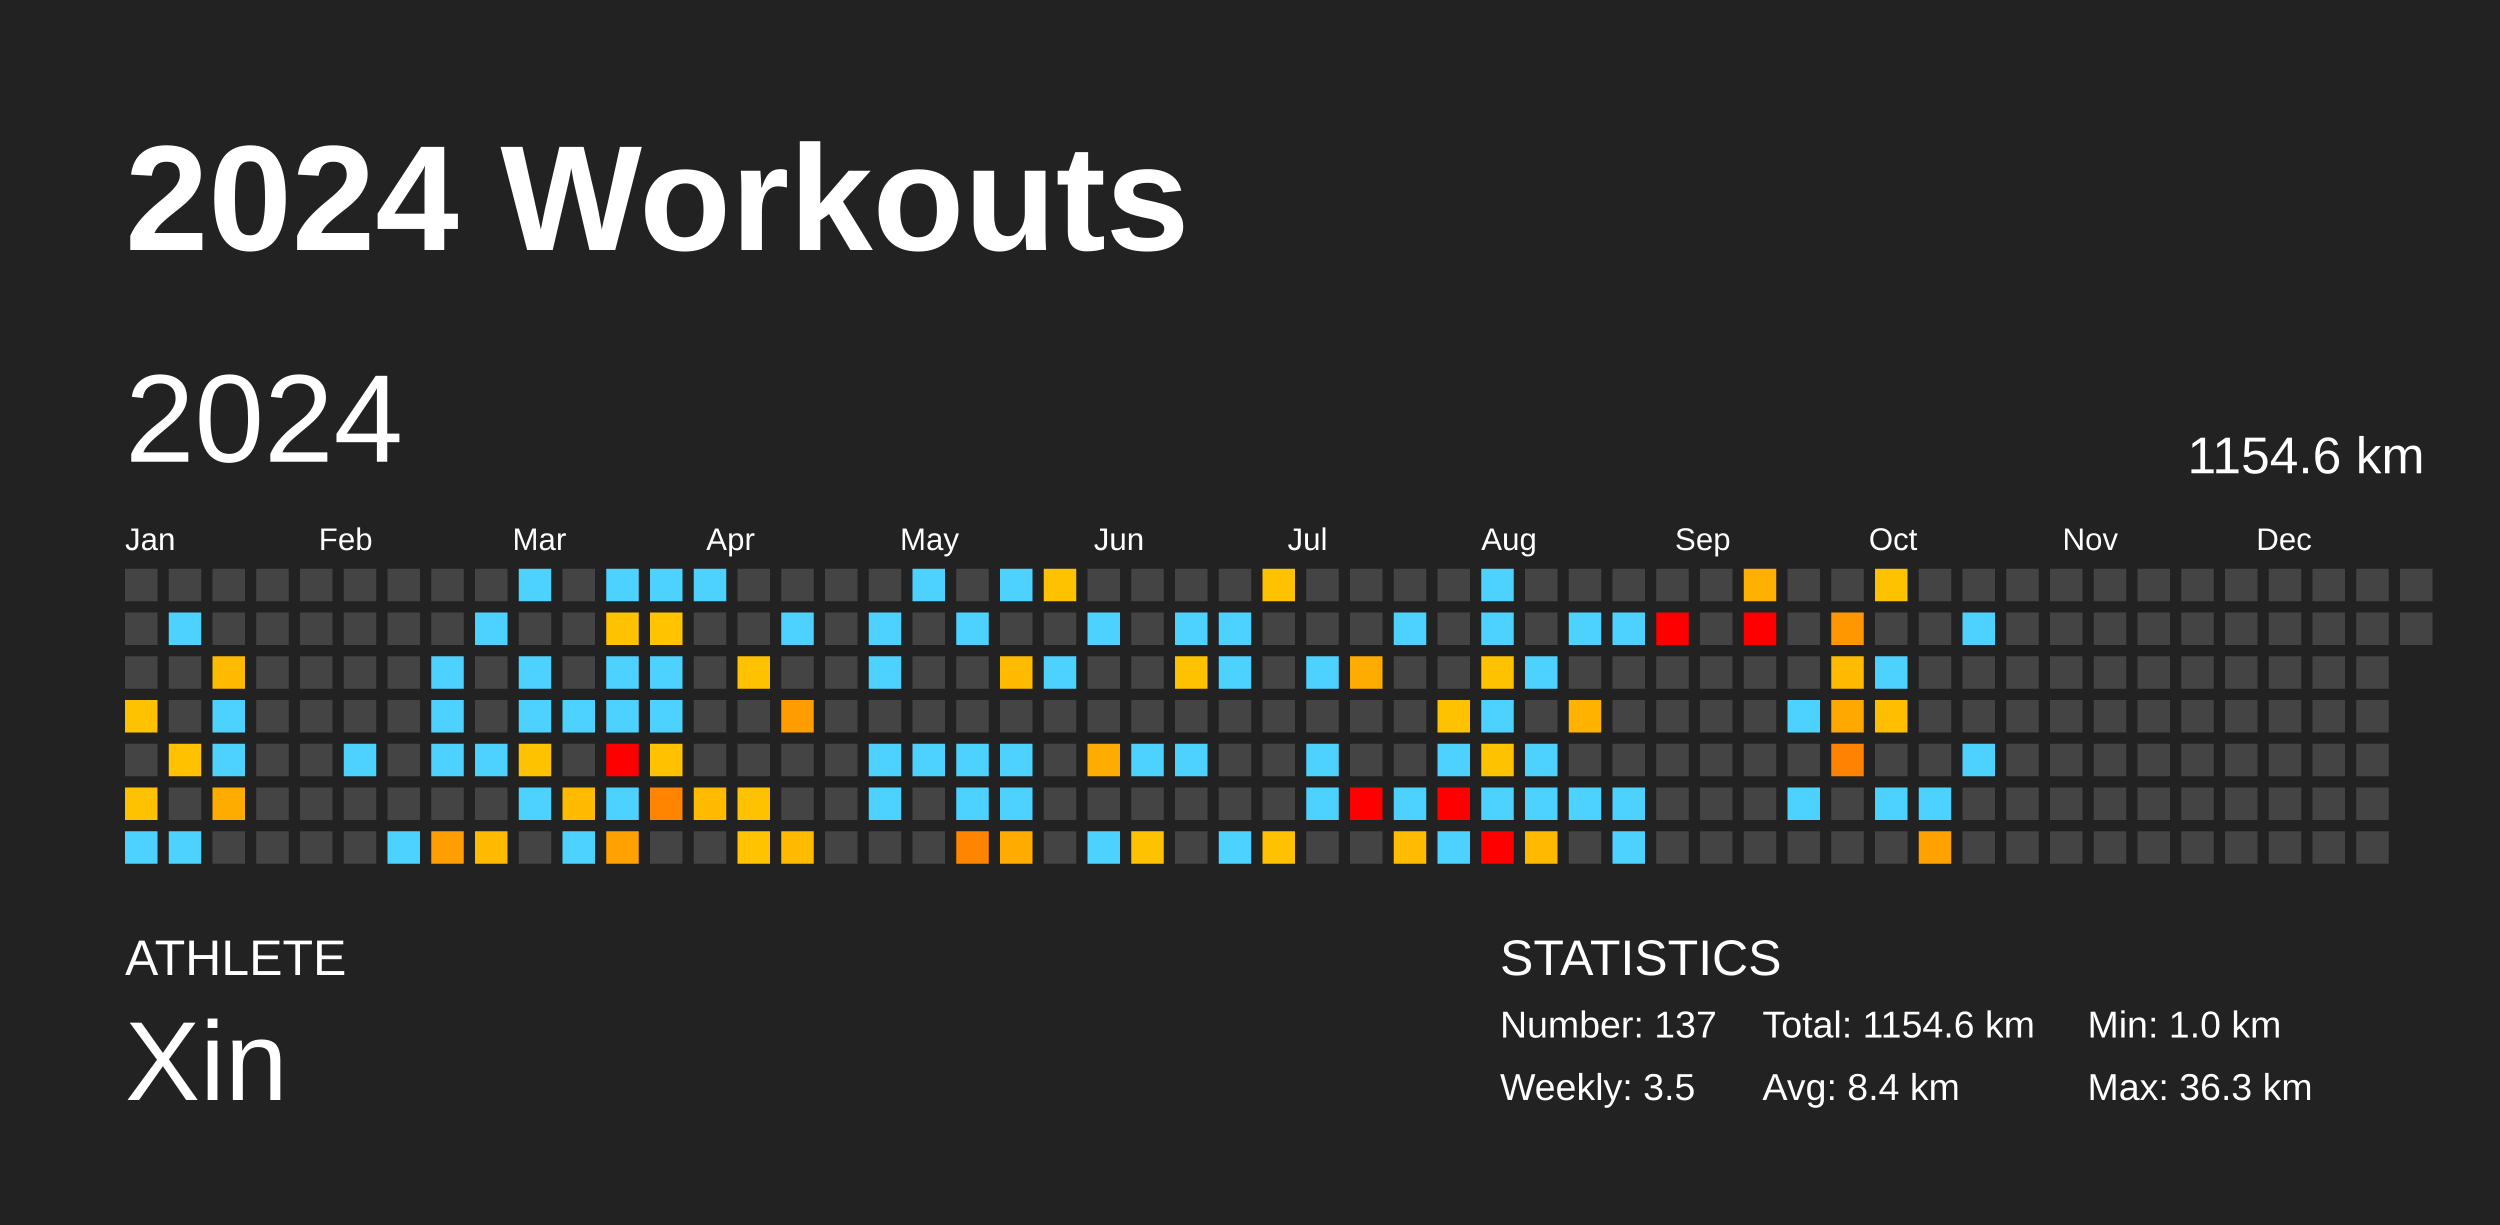
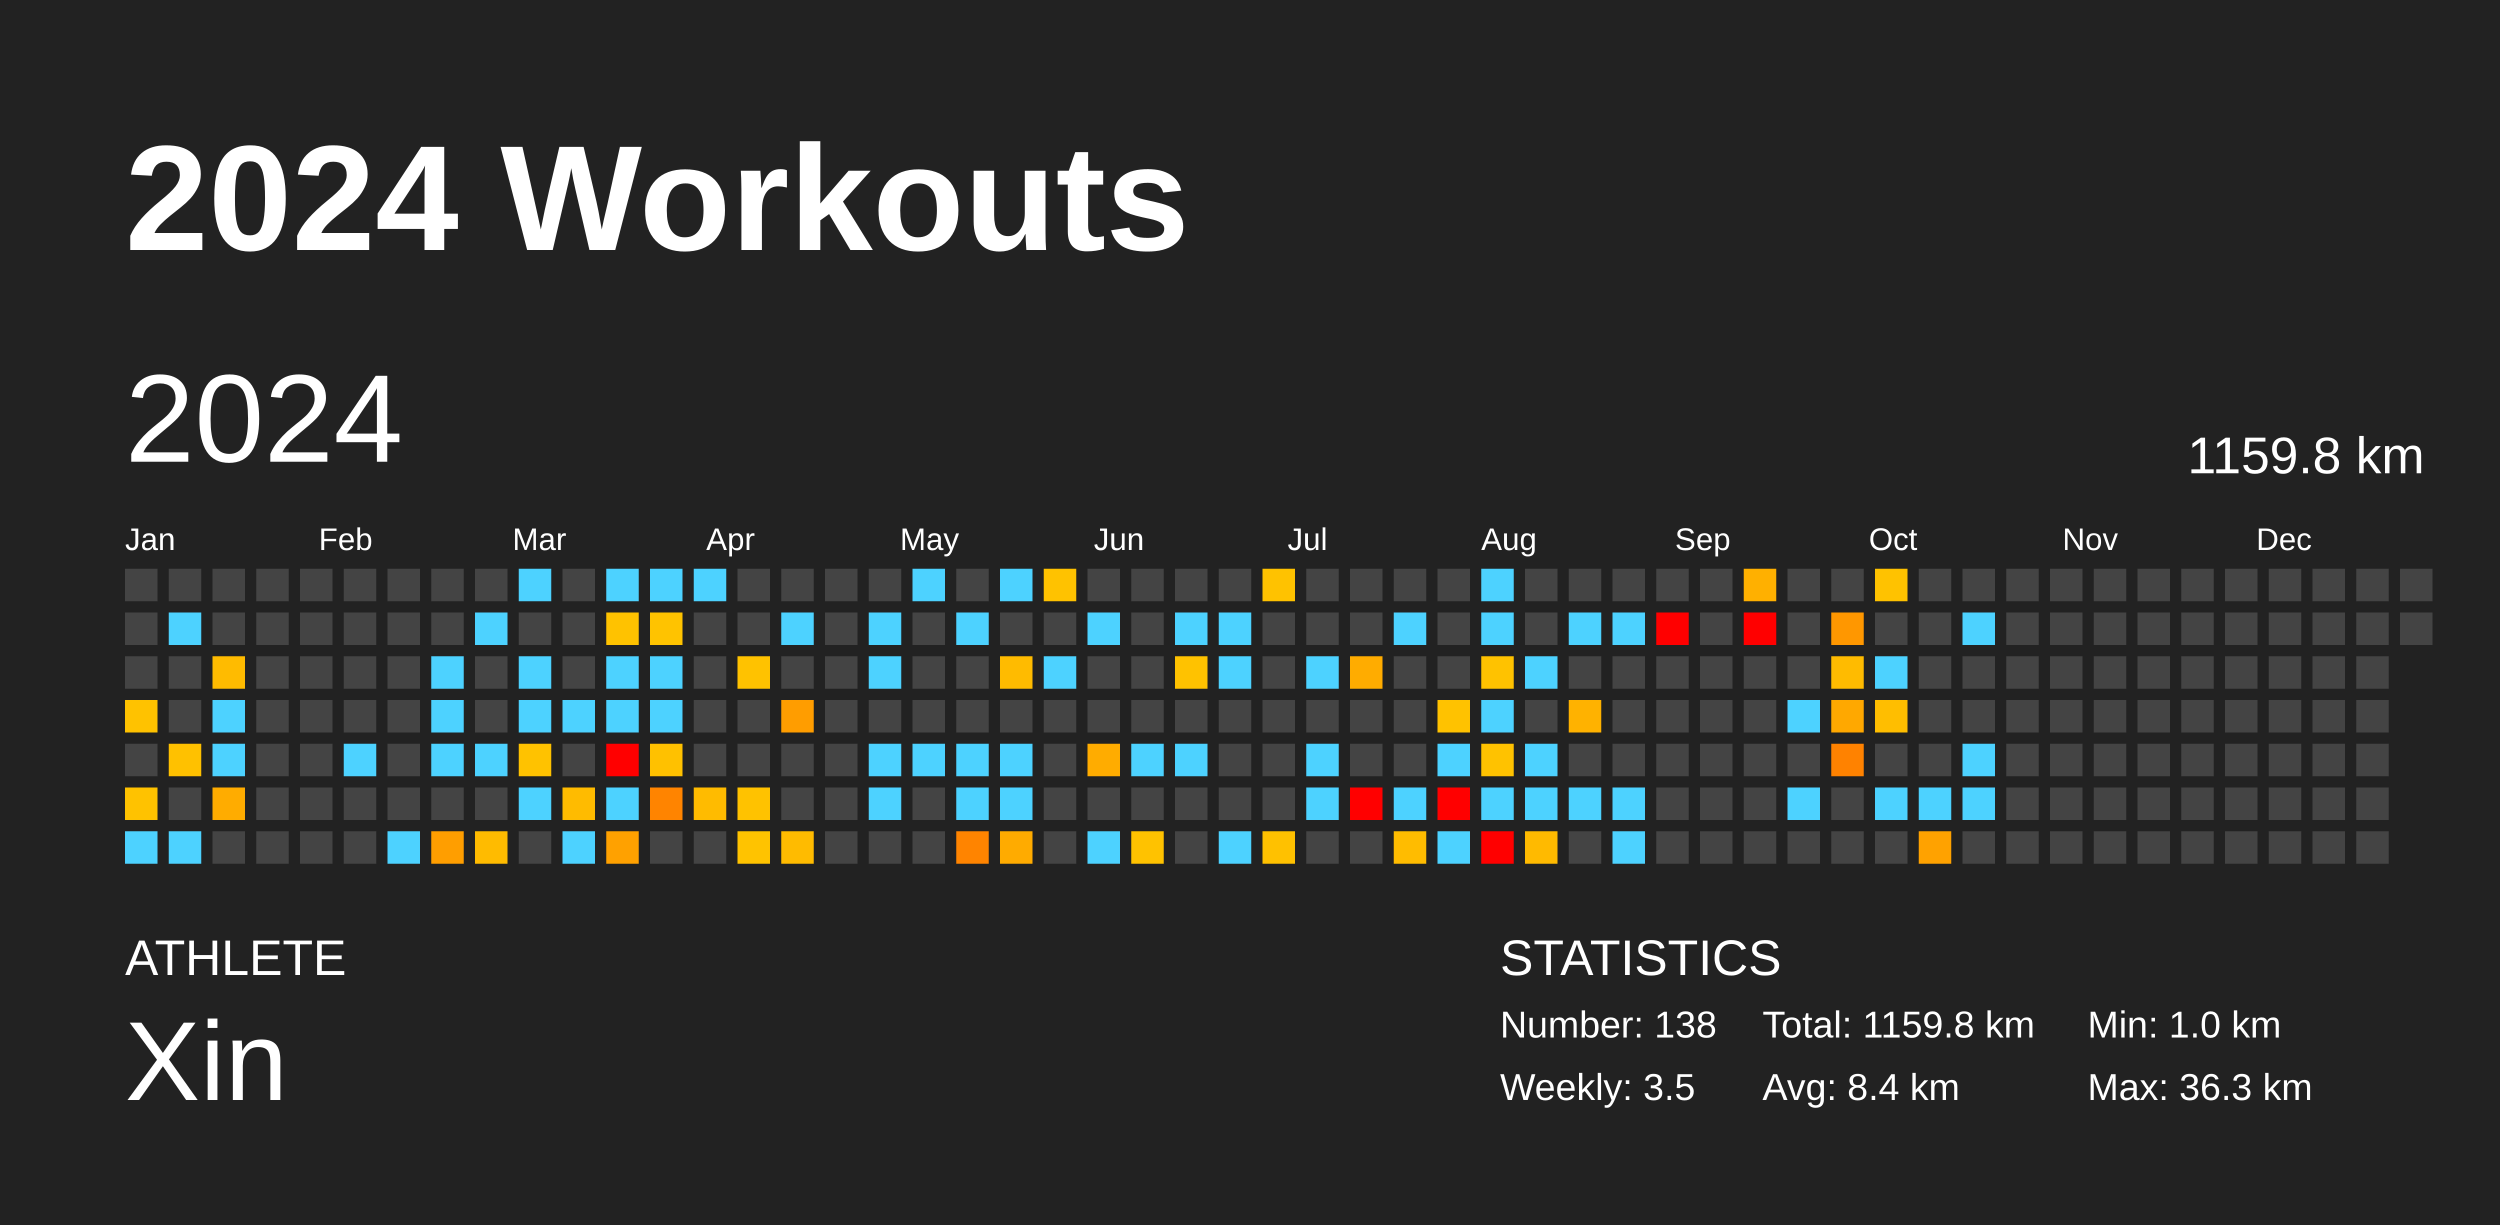
<svg xmlns="http://www.w3.org/2000/svg" baseProfile="full" height="98mm" version="1.1" viewBox="0,0,200,98" width="200mm">
  <defs />
  <rect fill="#222222" height="98" width="200" x="0" y="0" />
  <text fill="#FFFFFF" style="font-size:12px; font-family:Arial; font-weight:bold;" x="10" y="20">2024 Workouts</text>
  <text fill="#FFFFFF" style="font-size:4px; font-family:Arial" x="10" y="78">ATHLETE</text>
  <text fill="#FFFFFF" style="font-size:9px; font-family:Arial" x="10" y="88">Xin</text>
  <text fill="#FFFFFF" style="font-size:4px; font-family:Arial" x="120" y="78">STATISTICS</text>
-   <text fill="#FFFFFF" style="font-size:3px; font-family:Arial" x="120" y="83">Number: 137</text>
+   <text fill="#FFFFFF" style="font-size:3px; font-family:Arial" x="120" y="83">Number: 138</text>
  <text fill="#FFFFFF" style="font-size:3px; font-family:Arial" x="120" y="88">Weekly: 3.5</text>
-   <text fill="#FFFFFF" style="font-size:3px; font-family:Arial" x="141" y="83">Total: 1154.6 km</text>
+   <text fill="#FFFFFF" style="font-size:3px; font-family:Arial" x="141" y="83">Total: 1159.8 km</text>
  <text fill="#FFFFFF" style="font-size:3px; font-family:Arial" x="141" y="88">Avg: 8.4 km</text>
  <text fill="#FFFFFF" style="font-size:3px; font-family:Arial" x="167" y="83">Min: 1.0 km</text>
  <text fill="#FFFFFF" style="font-size:3px; font-family:Arial" x="167" y="88">Max: 36.3 km</text>
  <text dominant-baseline="hanging" fill="#FFFFFF" style="font-size:10.0px; font-family:Arial;" x="10" y="30">2024</text>
-   <text dominant-baseline="hanging" fill="#FFFFFF" style="font-size:4.125px; font-family:Arial;" x="175" y="35">1154.6 km</text>
+   <text dominant-baseline="hanging" fill="#FFFFFF" style="font-size:4.125px; font-family:Arial;" x="175" y="35">1159.8 km</text>
  <text fill="#FFFFFF" style="font-size:2.5px; font-family:Arial" x="10.0" y="44">Jan</text>
  <text fill="#FFFFFF" style="font-size:2.5px; font-family:Arial" x="25.5" y="44">Feb</text>
  <text fill="#FFFFFF" style="font-size:2.5px; font-family:Arial" x="41.0" y="44">Mar</text>
  <text fill="#FFFFFF" style="font-size:2.5px; font-family:Arial" x="56.5" y="44">Apr</text>
  <text fill="#FFFFFF" style="font-size:2.5px; font-family:Arial" x="72.0" y="44">May</text>
  <text fill="#FFFFFF" style="font-size:2.5px; font-family:Arial" x="87.5" y="44">Jun</text>
  <text fill="#FFFFFF" style="font-size:2.5px; font-family:Arial" x="103.0" y="44">Jul</text>
  <text fill="#FFFFFF" style="font-size:2.5px; font-family:Arial" x="118.5" y="44">Aug</text>
  <text fill="#FFFFFF" style="font-size:2.5px; font-family:Arial" x="134.0" y="44">Sep</text>
  <text fill="#FFFFFF" style="font-size:2.5px; font-family:Arial" x="149.5" y="44">Oct</text>
  <text fill="#FFFFFF" style="font-size:2.5px; font-family:Arial" x="165.0" y="44">Nov</text>
  <text fill="#FFFFFF" style="font-size:2.5px; font-family:Arial" x="180.5" y="44">Dec</text>
  <rect fill="#444444" height="2.6" width="2.6" x="10.0" y="45.5" />
  <rect fill="#444444" height="2.6" width="2.6" x="10.0" y="49.0" />
  <rect fill="#444444" height="2.6" width="2.6" x="10.0" y="52.5" />
  <rect fill="#ffc200" height="2.6" width="2.6" x="10.0" y="56.0" />
  <rect fill="#444444" height="2.6" width="2.6" x="10.0" y="59.5" />
  <rect fill="#ffc200" height="2.6" width="2.6" x="10.0" y="63.0" />
  <rect fill="#4dd2ff" height="2.6" width="2.6" x="10.0" y="66.5" />
  <rect fill="#444444" height="2.6" width="2.6" x="13.5" y="45.5" />
  <rect fill="#4dd2ff" height="2.6" width="2.6" x="13.5" y="49.0" />
  <rect fill="#444444" height="2.6" width="2.6" x="13.5" y="52.5" />
  <rect fill="#444444" height="2.6" width="2.6" x="13.5" y="56.0" />
  <rect fill="#ffc100" height="2.6" width="2.6" x="13.5" y="59.5" />
  <rect fill="#444444" height="2.6" width="2.6" x="13.5" y="63.0" />
  <rect fill="#4dd2ff" height="2.6" width="2.6" x="13.5" y="66.5" />
  <rect fill="#444444" height="2.6" width="2.6" x="17.0" y="45.5" />
  <rect fill="#444444" height="2.6" width="2.6" x="17.0" y="49.0" />
  <rect fill="#ffbb00" height="2.6" width="2.6" x="17.0" y="52.5" />
  <rect fill="#4dd2ff" height="2.6" width="2.6" x="17.0" y="56.0" />
  <rect fill="#4dd2ff" height="2.6" width="2.6" x="17.0" y="59.5" />
  <rect fill="#ffac00" height="2.6" width="2.6" x="17.0" y="63.0" />
  <rect fill="#444444" height="2.6" width="2.6" x="17.0" y="66.5" />
  <rect fill="#444444" height="2.6" width="2.6" x="20.5" y="45.5" />
  <rect fill="#444444" height="2.6" width="2.6" x="20.5" y="49.0" />
  <rect fill="#444444" height="2.6" width="2.6" x="20.5" y="52.5" />
  <rect fill="#444444" height="2.6" width="2.6" x="20.5" y="56.0" />
  <rect fill="#444444" height="2.6" width="2.6" x="20.5" y="59.5" />
  <rect fill="#444444" height="2.6" width="2.6" x="20.5" y="63.0" />
  <rect fill="#444444" height="2.6" width="2.6" x="20.5" y="66.5" />
  <rect fill="#444444" height="2.6" width="2.6" x="24.0" y="45.5" />
  <rect fill="#444444" height="2.6" width="2.6" x="24.0" y="49.0" />
  <rect fill="#444444" height="2.6" width="2.6" x="24.0" y="52.5" />
  <rect fill="#444444" height="2.6" width="2.6" x="24.0" y="56.0" />
  <rect fill="#444444" height="2.6" width="2.6" x="24.0" y="59.5" />
  <rect fill="#444444" height="2.6" width="2.6" x="24.0" y="63.0" />
  <rect fill="#444444" height="2.6" width="2.6" x="24.0" y="66.5" />
  <rect fill="#444444" height="2.6" width="2.6" x="27.5" y="45.5" />
  <rect fill="#444444" height="2.6" width="2.6" x="27.5" y="49.0" />
  <rect fill="#444444" height="2.6" width="2.6" x="27.5" y="52.5" />
  <rect fill="#444444" height="2.6" width="2.6" x="27.5" y="56.0" />
  <rect fill="#4dd2ff" height="2.6" width="2.6" x="27.5" y="59.5" />
  <rect fill="#444444" height="2.6" width="2.6" x="27.5" y="63.0" />
  <rect fill="#444444" height="2.6" width="2.6" x="27.5" y="66.5" />
  <rect fill="#444444" height="2.6" width="2.6" x="31.0" y="45.5" />
  <rect fill="#444444" height="2.6" width="2.6" x="31.0" y="49.0" />
  <rect fill="#444444" height="2.6" width="2.6" x="31.0" y="52.5" />
  <rect fill="#444444" height="2.6" width="2.6" x="31.0" y="56.0" />
  <rect fill="#444444" height="2.6" width="2.6" x="31.0" y="59.5" />
  <rect fill="#444444" height="2.6" width="2.6" x="31.0" y="63.0" />
  <rect fill="#4dd2ff" height="2.6" width="2.6" x="31.0" y="66.5" />
  <rect fill="#444444" height="2.6" width="2.6" x="34.5" y="45.5" />
  <rect fill="#444444" height="2.6" width="2.6" x="34.5" y="49.0" />
  <rect fill="#4dd2ff" height="2.6" width="2.6" x="34.5" y="52.5" />
  <rect fill="#4dd2ff" height="2.6" width="2.6" x="34.5" y="56.0" />
  <rect fill="#4dd2ff" height="2.6" width="2.6" x="34.5" y="59.5" />
  <rect fill="#444444" height="2.6" width="2.6" x="34.5" y="63.0" />
  <rect fill="#ff9e00" height="2.6" width="2.6" x="34.5" y="66.5" />
  <rect fill="#444444" height="2.6" width="2.6" x="38.0" y="45.5" />
  <rect fill="#4dd2ff" height="2.6" width="2.6" x="38.0" y="49.0" />
  <rect fill="#444444" height="2.6" width="2.6" x="38.0" y="52.5" />
  <rect fill="#444444" height="2.6" width="2.6" x="38.0" y="56.0" />
  <rect fill="#4dd2ff" height="2.6" width="2.6" x="38.0" y="59.5" />
  <rect fill="#444444" height="2.6" width="2.6" x="38.0" y="63.0" />
  <rect fill="#ffbb00" height="2.6" width="2.6" x="38.0" y="66.5" />
  <rect fill="#4dd2ff" height="2.6" width="2.6" x="41.5" y="45.5" />
  <rect fill="#444444" height="2.6" width="2.6" x="41.5" y="49.0" />
  <rect fill="#4dd2ff" height="2.6" width="2.6" x="41.5" y="52.5" />
  <rect fill="#4dd2ff" height="2.6" width="2.6" x="41.5" y="56.0" />
  <rect fill="#ffc200" height="2.6" width="2.6" x="41.5" y="59.5" />
  <rect fill="#4dd2ff" height="2.6" width="2.6" x="41.5" y="63.0" />
  <rect fill="#444444" height="2.6" width="2.6" x="41.5" y="66.5" />
  <rect fill="#444444" height="2.6" width="2.6" x="45.0" y="45.5" />
  <rect fill="#444444" height="2.6" width="2.6" x="45.0" y="49.0" />
  <rect fill="#444444" height="2.6" width="2.6" x="45.0" y="52.5" />
  <rect fill="#4dd2ff" height="2.6" width="2.6" x="45.0" y="56.0" />
  <rect fill="#444444" height="2.6" width="2.6" x="45.0" y="59.5" />
  <rect fill="#ffbb00" height="2.6" width="2.6" x="45.0" y="63.0" />
  <rect fill="#4dd2ff" height="2.6" width="2.6" x="45.0" y="66.5" />
  <rect fill="#4dd2ff" height="2.6" width="2.6" x="48.5" y="45.5" />
  <rect fill="#ffc200" height="2.6" width="2.6" x="48.5" y="49.0" />
  <rect fill="#4dd2ff" height="2.6" width="2.6" x="48.5" y="52.5" />
  <rect fill="#4dd2ff" height="2.6" width="2.6" x="48.5" y="56.0" />
  <rect fill="red" height="2.6" width="2.6" x="48.5" y="59.5" />
  <rect fill="#4dd2ff" height="2.6" width="2.6" x="48.5" y="63.0" />
  <rect fill="#ffa100" height="2.6" width="2.6" x="48.5" y="66.5" />
  <rect fill="#4dd2ff" height="2.6" width="2.6" x="52.0" y="45.5" />
  <rect fill="#ffc300" height="2.6" width="2.6" x="52.0" y="49.0" />
  <rect fill="#4dd2ff" height="2.6" width="2.6" x="52.0" y="52.5" />
  <rect fill="#4dd2ff" height="2.6" width="2.6" x="52.0" y="56.0" />
  <rect fill="#ffc100" height="2.6" width="2.6" x="52.0" y="59.5" />
  <rect fill="#ff8400" height="2.6" width="2.6" x="52.0" y="63.0" />
  <rect fill="#444444" height="2.6" width="2.6" x="52.0" y="66.5" />
  <rect fill="#4dd2ff" height="2.6" width="2.6" x="55.5" y="45.5" />
  <rect fill="#444444" height="2.6" width="2.6" x="55.5" y="49.0" />
  <rect fill="#444444" height="2.6" width="2.6" x="55.5" y="52.5" />
  <rect fill="#444444" height="2.6" width="2.6" x="55.5" y="56.0" />
  <rect fill="#444444" height="2.6" width="2.6" x="55.5" y="59.5" />
  <rect fill="#ffbb00" height="2.6" width="2.6" x="55.5" y="63.0" />
  <rect fill="#444444" height="2.6" width="2.6" x="55.5" y="66.5" />
  <rect fill="#444444" height="2.6" width="2.6" x="59.0" y="45.5" />
  <rect fill="#444444" height="2.6" width="2.6" x="59.0" y="49.0" />
  <rect fill="#ffc200" height="2.6" width="2.6" x="59.0" y="52.5" />
  <rect fill="#444444" height="2.6" width="2.6" x="59.0" y="56.0" />
  <rect fill="#444444" height="2.6" width="2.6" x="59.0" y="59.5" />
  <rect fill="#ffc200" height="2.6" width="2.6" x="59.0" y="63.0" />
  <rect fill="#ffc300" height="2.6" width="2.6" x="59.0" y="66.5" />
  <rect fill="#444444" height="2.6" width="2.6" x="62.5" y="45.5" />
  <rect fill="#4dd2ff" height="2.6" width="2.6" x="62.5" y="49.0" />
  <rect fill="#444444" height="2.6" width="2.6" x="62.5" y="52.5" />
  <rect fill="#ff9d00" height="2.6" width="2.6" x="62.5" y="56.0" />
  <rect fill="#444444" height="2.6" width="2.6" x="62.5" y="59.5" />
  <rect fill="#444444" height="2.6" width="2.6" x="62.5" y="63.0" />
  <rect fill="#ffbb00" height="2.6" width="2.6" x="62.5" y="66.5" />
  <rect fill="#444444" height="2.6" width="2.6" x="66.0" y="45.5" />
  <rect fill="#444444" height="2.6" width="2.6" x="66.0" y="49.0" />
  <rect fill="#444444" height="2.6" width="2.6" x="66.0" y="52.5" />
  <rect fill="#444444" height="2.6" width="2.6" x="66.0" y="56.0" />
  <rect fill="#444444" height="2.6" width="2.6" x="66.0" y="59.5" />
  <rect fill="#444444" height="2.6" width="2.6" x="66.0" y="63.0" />
  <rect fill="#444444" height="2.6" width="2.6" x="66.0" y="66.5" />
  <rect fill="#444444" height="2.6" width="2.6" x="69.5" y="45.5" />
  <rect fill="#4dd2ff" height="2.6" width="2.6" x="69.5" y="49.0" />
  <rect fill="#4dd2ff" height="2.6" width="2.6" x="69.5" y="52.5" />
  <rect fill="#444444" height="2.6" width="2.6" x="69.5" y="56.0" />
  <rect fill="#4dd2ff" height="2.6" width="2.6" x="69.5" y="59.5" />
  <rect fill="#4dd2ff" height="2.6" width="2.6" x="69.5" y="63.0" />
  <rect fill="#444444" height="2.6" width="2.6" x="69.5" y="66.5" />
  <rect fill="#4dd2ff" height="2.6" width="2.6" x="73.0" y="45.5" />
  <rect fill="#444444" height="2.6" width="2.6" x="73.0" y="49.0" />
  <rect fill="#444444" height="2.6" width="2.6" x="73.0" y="52.5" />
  <rect fill="#444444" height="2.6" width="2.6" x="73.0" y="56.0" />
  <rect fill="#4dd2ff" height="2.6" width="2.6" x="73.0" y="59.5" />
  <rect fill="#444444" height="2.6" width="2.6" x="73.0" y="63.0" />
  <rect fill="#444444" height="2.6" width="2.6" x="73.0" y="66.5" />
  <rect fill="#444444" height="2.6" width="2.6" x="76.5" y="45.5" />
  <rect fill="#4dd2ff" height="2.6" width="2.6" x="76.5" y="49.0" />
  <rect fill="#444444" height="2.6" width="2.6" x="76.5" y="52.5" />
  <rect fill="#444444" height="2.6" width="2.6" x="76.5" y="56.0" />
  <rect fill="#4dd2ff" height="2.6" width="2.6" x="76.5" y="59.5" />
  <rect fill="#4dd2ff" height="2.6" width="2.6" x="76.5" y="63.0" />
  <rect fill="#ff8400" height="2.6" width="2.6" x="76.5" y="66.5" />
  <rect fill="#4dd2ff" height="2.6" width="2.6" x="80.0" y="45.5" />
  <rect fill="#444444" height="2.6" width="2.6" x="80.0" y="49.0" />
  <rect fill="#ffbb00" height="2.6" width="2.6" x="80.0" y="52.5" />
  <rect fill="#444444" height="2.6" width="2.6" x="80.0" y="56.0" />
  <rect fill="#4dd2ff" height="2.6" width="2.6" x="80.0" y="59.5" />
  <rect fill="#4dd2ff" height="2.6" width="2.6" x="80.0" y="63.0" />
  <rect fill="#ffab00" height="2.6" width="2.6" x="80.0" y="66.5" />
  <rect fill="#ffc200" height="2.6" width="2.6" x="83.5" y="45.5" />
  <rect fill="#444444" height="2.6" width="2.6" x="83.5" y="49.0" />
  <rect fill="#4dd2ff" height="2.6" width="2.6" x="83.5" y="52.5" />
  <rect fill="#444444" height="2.6" width="2.6" x="83.5" y="56.0" />
  <rect fill="#444444" height="2.6" width="2.6" x="83.5" y="59.5" />
  <rect fill="#444444" height="2.6" width="2.6" x="83.5" y="63.0" />
  <rect fill="#444444" height="2.6" width="2.6" x="83.5" y="66.5" />
  <rect fill="#444444" height="2.6" width="2.6" x="87.0" y="45.5" />
  <rect fill="#4dd2ff" height="2.6" width="2.6" x="87.0" y="49.0" />
  <rect fill="#444444" height="2.6" width="2.6" x="87.0" y="52.5" />
  <rect fill="#444444" height="2.6" width="2.6" x="87.0" y="56.0" />
  <rect fill="#ffac00" height="2.6" width="2.6" x="87.0" y="59.5" />
  <rect fill="#444444" height="2.6" width="2.6" x="87.0" y="63.0" />
  <rect fill="#4dd2ff" height="2.6" width="2.6" x="87.0" y="66.5" />
  <rect fill="#444444" height="2.6" width="2.6" x="90.5" y="45.5" />
  <rect fill="#444444" height="2.6" width="2.6" x="90.5" y="49.0" />
  <rect fill="#444444" height="2.6" width="2.6" x="90.5" y="52.5" />
  <rect fill="#444444" height="2.6" width="2.6" x="90.5" y="56.0" />
  <rect fill="#4dd2ff" height="2.6" width="2.6" x="90.5" y="59.5" />
  <rect fill="#444444" height="2.6" width="2.6" x="90.5" y="63.0" />
  <rect fill="#ffc200" height="2.6" width="2.6" x="90.5" y="66.5" />
  <rect fill="#444444" height="2.6" width="2.6" x="94.0" y="45.5" />
  <rect fill="#4dd2ff" height="2.6" width="2.6" x="94.0" y="49.0" />
  <rect fill="#ffc200" height="2.6" width="2.6" x="94.0" y="52.5" />
  <rect fill="#444444" height="2.6" width="2.6" x="94.0" y="56.0" />
  <rect fill="#4dd2ff" height="2.6" width="2.6" x="94.0" y="59.5" />
  <rect fill="#444444" height="2.6" width="2.6" x="94.0" y="63.0" />
  <rect fill="#444444" height="2.6" width="2.6" x="94.0" y="66.5" />
  <rect fill="#444444" height="2.6" width="2.6" x="97.5" y="45.5" />
  <rect fill="#4dd2ff" height="2.6" width="2.6" x="97.5" y="49.0" />
  <rect fill="#4dd2ff" height="2.6" width="2.6" x="97.5" y="52.5" />
  <rect fill="#444444" height="2.6" width="2.6" x="97.5" y="56.0" />
  <rect fill="#444444" height="2.6" width="2.6" x="97.5" y="59.5" />
  <rect fill="#444444" height="2.6" width="2.6" x="97.5" y="63.0" />
  <rect fill="#4dd2ff" height="2.6" width="2.6" x="97.5" y="66.5" />
  <rect fill="#ffc200" height="2.6" width="2.6" x="101.0" y="45.5" />
  <rect fill="#444444" height="2.6" width="2.6" x="101.0" y="49.0" />
  <rect fill="#444444" height="2.6" width="2.6" x="101.0" y="52.5" />
  <rect fill="#444444" height="2.6" width="2.6" x="101.0" y="56.0" />
  <rect fill="#444444" height="2.6" width="2.6" x="101.0" y="59.5" />
  <rect fill="#444444" height="2.6" width="2.6" x="101.0" y="63.0" />
  <rect fill="#ffc100" height="2.6" width="2.6" x="101.0" y="66.5" />
  <rect fill="#444444" height="2.6" width="2.6" x="104.5" y="45.5" />
  <rect fill="#444444" height="2.6" width="2.6" x="104.5" y="49.0" />
  <rect fill="#4dd2ff" height="2.6" width="2.6" x="104.5" y="52.5" />
  <rect fill="#444444" height="2.6" width="2.6" x="104.5" y="56.0" />
  <rect fill="#4dd2ff" height="2.6" width="2.6" x="104.5" y="59.5" />
  <rect fill="#4dd2ff" height="2.6" width="2.6" x="104.5" y="63.0" />
  <rect fill="#444444" height="2.6" width="2.6" x="104.5" y="66.5" />
  <rect fill="#444444" height="2.6" width="2.6" x="108.0" y="45.5" />
  <rect fill="#444444" height="2.6" width="2.6" x="108.0" y="49.0" />
  <rect fill="#ffac00" height="2.6" width="2.6" x="108.0" y="52.5" />
  <rect fill="#444444" height="2.6" width="2.6" x="108.0" y="56.0" />
  <rect fill="#444444" height="2.6" width="2.6" x="108.0" y="59.5" />
  <rect fill="red" height="2.6" width="2.6" x="108.0" y="63.0" />
  <rect fill="#444444" height="2.6" width="2.6" x="108.0" y="66.5" />
  <rect fill="#444444" height="2.6" width="2.6" x="111.5" y="45.5" />
  <rect fill="#4dd2ff" height="2.6" width="2.6" x="111.5" y="49.0" />
  <rect fill="#444444" height="2.6" width="2.6" x="111.5" y="52.5" />
  <rect fill="#444444" height="2.6" width="2.6" x="111.5" y="56.0" />
  <rect fill="#444444" height="2.6" width="2.6" x="111.5" y="59.5" />
  <rect fill="#4dd2ff" height="2.6" width="2.6" x="111.5" y="63.0" />
  <rect fill="#ffbc00" height="2.6" width="2.6" x="111.5" y="66.5" />
  <rect fill="#444444" height="2.6" width="2.6" x="115.0" y="45.5" />
  <rect fill="#444444" height="2.6" width="2.6" x="115.0" y="49.0" />
  <rect fill="#444444" height="2.6" width="2.6" x="115.0" y="52.5" />
  <rect fill="#ffc200" height="2.6" width="2.6" x="115.0" y="56.0" />
  <rect fill="#4dd2ff" height="2.6" width="2.6" x="115.0" y="59.5" />
  <rect fill="red" height="2.6" width="2.6" x="115.0" y="63.0" />
  <rect fill="#4dd2ff" height="2.6" width="2.6" x="115.0" y="66.5" />
  <rect fill="#4dd2ff" height="2.6" width="2.6" x="118.5" y="45.5" />
  <rect fill="#4dd2ff" height="2.6" width="2.6" x="118.5" y="49.0" />
  <rect fill="#ffc200" height="2.6" width="2.6" x="118.5" y="52.5" />
  <rect fill="#4dd2ff" height="2.6" width="2.6" x="118.5" y="56.0" />
  <rect fill="#ffc200" height="2.6" width="2.6" x="118.5" y="59.5" />
  <rect fill="#4dd2ff" height="2.6" width="2.6" x="118.5" y="63.0" />
  <rect fill="red" height="2.6" width="2.6" x="118.5" y="66.5" />
  <rect fill="#444444" height="2.6" width="2.6" x="122.0" y="45.5" />
  <rect fill="#444444" height="2.6" width="2.6" x="122.0" y="49.0" />
  <rect fill="#4dd2ff" height="2.6" width="2.6" x="122.0" y="52.5" />
  <rect fill="#444444" height="2.6" width="2.6" x="122.0" y="56.0" />
  <rect fill="#4dd2ff" height="2.6" width="2.6" x="122.0" y="59.5" />
  <rect fill="#4dd2ff" height="2.6" width="2.6" x="122.0" y="63.0" />
  <rect fill="#ffba00" height="2.6" width="2.6" x="122.0" y="66.5" />
  <rect fill="#444444" height="2.6" width="2.6" x="125.5" y="45.5" />
  <rect fill="#4dd2ff" height="2.6" width="2.6" x="125.5" y="49.0" />
  <rect fill="#444444" height="2.6" width="2.6" x="125.5" y="52.5" />
  <rect fill="#ffb200" height="2.6" width="2.6" x="125.5" y="56.0" />
  <rect fill="#444444" height="2.6" width="2.6" x="125.5" y="59.5" />
  <rect fill="#4dd2ff" height="2.6" width="2.6" x="125.5" y="63.0" />
  <rect fill="#444444" height="2.6" width="2.6" x="125.5" y="66.5" />
  <rect fill="#444444" height="2.6" width="2.6" x="129.0" y="45.5" />
  <rect fill="#4dd2ff" height="2.6" width="2.6" x="129.0" y="49.0" />
  <rect fill="#444444" height="2.6" width="2.6" x="129.0" y="52.5" />
  <rect fill="#444444" height="2.6" width="2.6" x="129.0" y="56.0" />
  <rect fill="#444444" height="2.6" width="2.6" x="129.0" y="59.5" />
  <rect fill="#4dd2ff" height="2.6" width="2.6" x="129.0" y="63.0" />
  <rect fill="#4dd2ff" height="2.6" width="2.6" x="129.0" y="66.5" />
  <rect fill="#444444" height="2.6" width="2.6" x="132.5" y="45.5" />
  <rect fill="red" height="2.6" width="2.6" x="132.5" y="49.0" />
  <rect fill="#444444" height="2.6" width="2.6" x="132.5" y="52.5" />
  <rect fill="#444444" height="2.6" width="2.6" x="132.5" y="56.0" />
  <rect fill="#444444" height="2.6" width="2.6" x="132.5" y="59.5" />
  <rect fill="#444444" height="2.6" width="2.6" x="132.5" y="63.0" />
  <rect fill="#444444" height="2.6" width="2.6" x="132.5" y="66.5" />
  <rect fill="#444444" height="2.6" width="2.6" x="136.0" y="45.5" />
  <rect fill="#444444" height="2.6" width="2.6" x="136.0" y="49.0" />
  <rect fill="#444444" height="2.6" width="2.6" x="136.0" y="52.5" />
  <rect fill="#444444" height="2.6" width="2.6" x="136.0" y="56.0" />
  <rect fill="#444444" height="2.6" width="2.6" x="136.0" y="59.5" />
  <rect fill="#444444" height="2.6" width="2.6" x="136.0" y="63.0" />
  <rect fill="#444444" height="2.6" width="2.6" x="136.0" y="66.5" />
  <rect fill="#ffb000" height="2.6" width="2.6" x="139.5" y="45.5" />
  <rect fill="red" height="2.6" width="2.6" x="139.5" y="49.0" />
  <rect fill="#444444" height="2.6" width="2.6" x="139.5" y="52.5" />
  <rect fill="#444444" height="2.6" width="2.6" x="139.5" y="56.0" />
  <rect fill="#444444" height="2.6" width="2.6" x="139.5" y="59.5" />
  <rect fill="#444444" height="2.6" width="2.6" x="139.5" y="63.0" />
  <rect fill="#444444" height="2.6" width="2.6" x="139.5" y="66.5" />
  <rect fill="#444444" height="2.6" width="2.6" x="143.0" y="45.5" />
  <rect fill="#444444" height="2.6" width="2.6" x="143.0" y="49.0" />
  <rect fill="#444444" height="2.6" width="2.6" x="143.0" y="52.5" />
  <rect fill="#4dd2ff" height="2.6" width="2.6" x="143.0" y="56.0" />
  <rect fill="#444444" height="2.6" width="2.6" x="143.0" y="59.5" />
  <rect fill="#4dd2ff" height="2.6" width="2.6" x="143.0" y="63.0" />
  <rect fill="#444444" height="2.6" width="2.6" x="143.0" y="66.5" />
  <rect fill="#444444" height="2.6" width="2.6" x="146.5" y="45.5" />
  <rect fill="#ff9700" height="2.6" width="2.6" x="146.5" y="49.0" />
  <rect fill="#ffbb00" height="2.6" width="2.6" x="146.5" y="52.5" />
  <rect fill="#ffa800" height="2.6" width="2.6" x="146.5" y="56.0" />
  <rect fill="#ff8200" height="2.6" width="2.6" x="146.5" y="59.5" />
  <rect fill="#444444" height="2.6" width="2.6" x="146.5" y="63.0" />
  <rect fill="#444444" height="2.6" width="2.6" x="146.5" y="66.5" />
  <rect fill="#ffc200" height="2.6" width="2.6" x="150.0" y="45.5" />
  <rect fill="#444444" height="2.6" width="2.6" x="150.0" y="49.0" />
  <rect fill="#4dd2ff" height="2.6" width="2.6" x="150.0" y="52.5" />
  <rect fill="#ffbe00" height="2.6" width="2.6" x="150.0" y="56.0" />
  <rect fill="#444444" height="2.6" width="2.6" x="150.0" y="59.5" />
  <rect fill="#4dd2ff" height="2.6" width="2.6" x="150.0" y="63.0" />
  <rect fill="#444444" height="2.6" width="2.6" x="150.0" y="66.5" />
  <rect fill="#444444" height="2.6" width="2.6" x="153.5" y="45.5" />
  <rect fill="#444444" height="2.6" width="2.6" x="153.5" y="49.0" />
  <rect fill="#444444" height="2.6" width="2.6" x="153.5" y="52.5" />
  <rect fill="#444444" height="2.6" width="2.6" x="153.5" y="56.0" />
  <rect fill="#444444" height="2.6" width="2.6" x="153.5" y="59.5" />
  <rect fill="#4dd2ff" height="2.6" width="2.6" x="153.5" y="63.0" />
  <rect fill="#ffa200" height="2.6" width="2.6" x="153.5" y="66.5" />
  <rect fill="#444444" height="2.6" width="2.6" x="157.0" y="45.5" />
  <rect fill="#4dd2ff" height="2.6" width="2.6" x="157.0" y="49.0" />
  <rect fill="#444444" height="2.6" width="2.6" x="157.0" y="52.5" />
  <rect fill="#444444" height="2.6" width="2.6" x="157.0" y="56.0" />
  <rect fill="#4dd2ff" height="2.6" width="2.6" x="157.0" y="59.5" />
-   <rect fill="#444444" height="2.6" width="2.6" x="157.0" y="63.0" />
+   <rect fill="#4dd2ff" height="2.6" width="2.6" x="157.0" y="63.0" />
  <rect fill="#444444" height="2.6" width="2.6" x="157.0" y="66.5" />
  <rect fill="#444444" height="2.6" width="2.6" x="160.5" y="45.5" />
  <rect fill="#444444" height="2.6" width="2.6" x="160.5" y="49.0" />
  <rect fill="#444444" height="2.6" width="2.6" x="160.5" y="52.5" />
  <rect fill="#444444" height="2.6" width="2.6" x="160.5" y="56.0" />
  <rect fill="#444444" height="2.6" width="2.6" x="160.5" y="59.5" />
  <rect fill="#444444" height="2.6" width="2.6" x="160.5" y="63.0" />
  <rect fill="#444444" height="2.6" width="2.6" x="160.5" y="66.5" />
  <rect fill="#444444" height="2.6" width="2.6" x="164.0" y="45.5" />
  <rect fill="#444444" height="2.6" width="2.6" x="164.0" y="49.0" />
  <rect fill="#444444" height="2.6" width="2.6" x="164.0" y="52.5" />
  <rect fill="#444444" height="2.6" width="2.6" x="164.0" y="56.0" />
  <rect fill="#444444" height="2.6" width="2.6" x="164.0" y="59.5" />
  <rect fill="#444444" height="2.6" width="2.6" x="164.0" y="63.0" />
  <rect fill="#444444" height="2.6" width="2.6" x="164.0" y="66.5" />
  <rect fill="#444444" height="2.6" width="2.6" x="167.5" y="45.5" />
  <rect fill="#444444" height="2.6" width="2.6" x="167.5" y="49.0" />
  <rect fill="#444444" height="2.6" width="2.6" x="167.5" y="52.5" />
  <rect fill="#444444" height="2.6" width="2.6" x="167.5" y="56.0" />
  <rect fill="#444444" height="2.6" width="2.6" x="167.5" y="59.5" />
  <rect fill="#444444" height="2.6" width="2.6" x="167.5" y="63.0" />
  <rect fill="#444444" height="2.6" width="2.6" x="167.5" y="66.5" />
  <rect fill="#444444" height="2.6" width="2.6" x="171.0" y="45.5" />
  <rect fill="#444444" height="2.6" width="2.6" x="171.0" y="49.0" />
  <rect fill="#444444" height="2.6" width="2.6" x="171.0" y="52.5" />
  <rect fill="#444444" height="2.6" width="2.6" x="171.0" y="56.0" />
  <rect fill="#444444" height="2.6" width="2.6" x="171.0" y="59.5" />
  <rect fill="#444444" height="2.6" width="2.6" x="171.0" y="63.0" />
  <rect fill="#444444" height="2.6" width="2.6" x="171.0" y="66.5" />
  <rect fill="#444444" height="2.6" width="2.6" x="174.5" y="45.5" />
  <rect fill="#444444" height="2.6" width="2.6" x="174.5" y="49.0" />
  <rect fill="#444444" height="2.6" width="2.6" x="174.5" y="52.5" />
  <rect fill="#444444" height="2.6" width="2.6" x="174.5" y="56.0" />
  <rect fill="#444444" height="2.6" width="2.6" x="174.5" y="59.5" />
  <rect fill="#444444" height="2.6" width="2.6" x="174.5" y="63.0" />
  <rect fill="#444444" height="2.6" width="2.6" x="174.5" y="66.5" />
  <rect fill="#444444" height="2.6" width="2.6" x="178.0" y="45.5" />
  <rect fill="#444444" height="2.6" width="2.6" x="178.0" y="49.0" />
  <rect fill="#444444" height="2.6" width="2.6" x="178.0" y="52.5" />
  <rect fill="#444444" height="2.6" width="2.6" x="178.0" y="56.0" />
  <rect fill="#444444" height="2.6" width="2.6" x="178.0" y="59.5" />
  <rect fill="#444444" height="2.6" width="2.6" x="178.0" y="63.0" />
  <rect fill="#444444" height="2.6" width="2.6" x="178.0" y="66.5" />
  <rect fill="#444444" height="2.6" width="2.6" x="181.5" y="45.5" />
  <rect fill="#444444" height="2.6" width="2.6" x="181.5" y="49.0" />
  <rect fill="#444444" height="2.6" width="2.6" x="181.5" y="52.5" />
  <rect fill="#444444" height="2.6" width="2.6" x="181.5" y="56.0" />
  <rect fill="#444444" height="2.6" width="2.6" x="181.5" y="59.5" />
  <rect fill="#444444" height="2.6" width="2.6" x="181.5" y="63.0" />
  <rect fill="#444444" height="2.6" width="2.6" x="181.5" y="66.5" />
  <rect fill="#444444" height="2.6" width="2.6" x="185.0" y="45.5" />
  <rect fill="#444444" height="2.6" width="2.6" x="185.0" y="49.0" />
  <rect fill="#444444" height="2.6" width="2.6" x="185.0" y="52.5" />
  <rect fill="#444444" height="2.6" width="2.6" x="185.0" y="56.0" />
  <rect fill="#444444" height="2.6" width="2.6" x="185.0" y="59.5" />
  <rect fill="#444444" height="2.6" width="2.6" x="185.0" y="63.0" />
  <rect fill="#444444" height="2.6" width="2.6" x="185.0" y="66.5" />
  <rect fill="#444444" height="2.6" width="2.6" x="188.5" y="45.5" />
  <rect fill="#444444" height="2.6" width="2.6" x="188.5" y="49.0" />
  <rect fill="#444444" height="2.6" width="2.6" x="188.5" y="52.5" />
  <rect fill="#444444" height="2.6" width="2.6" x="188.5" y="56.0" />
  <rect fill="#444444" height="2.6" width="2.6" x="188.5" y="59.5" />
  <rect fill="#444444" height="2.6" width="2.6" x="188.5" y="63.0" />
  <rect fill="#444444" height="2.6" width="2.6" x="188.5" y="66.5" />
  <rect fill="#444444" height="2.6" width="2.6" x="192.0" y="45.5" />
  <rect fill="#444444" height="2.6" width="2.6" x="192.0" y="49.0" />
</svg>
